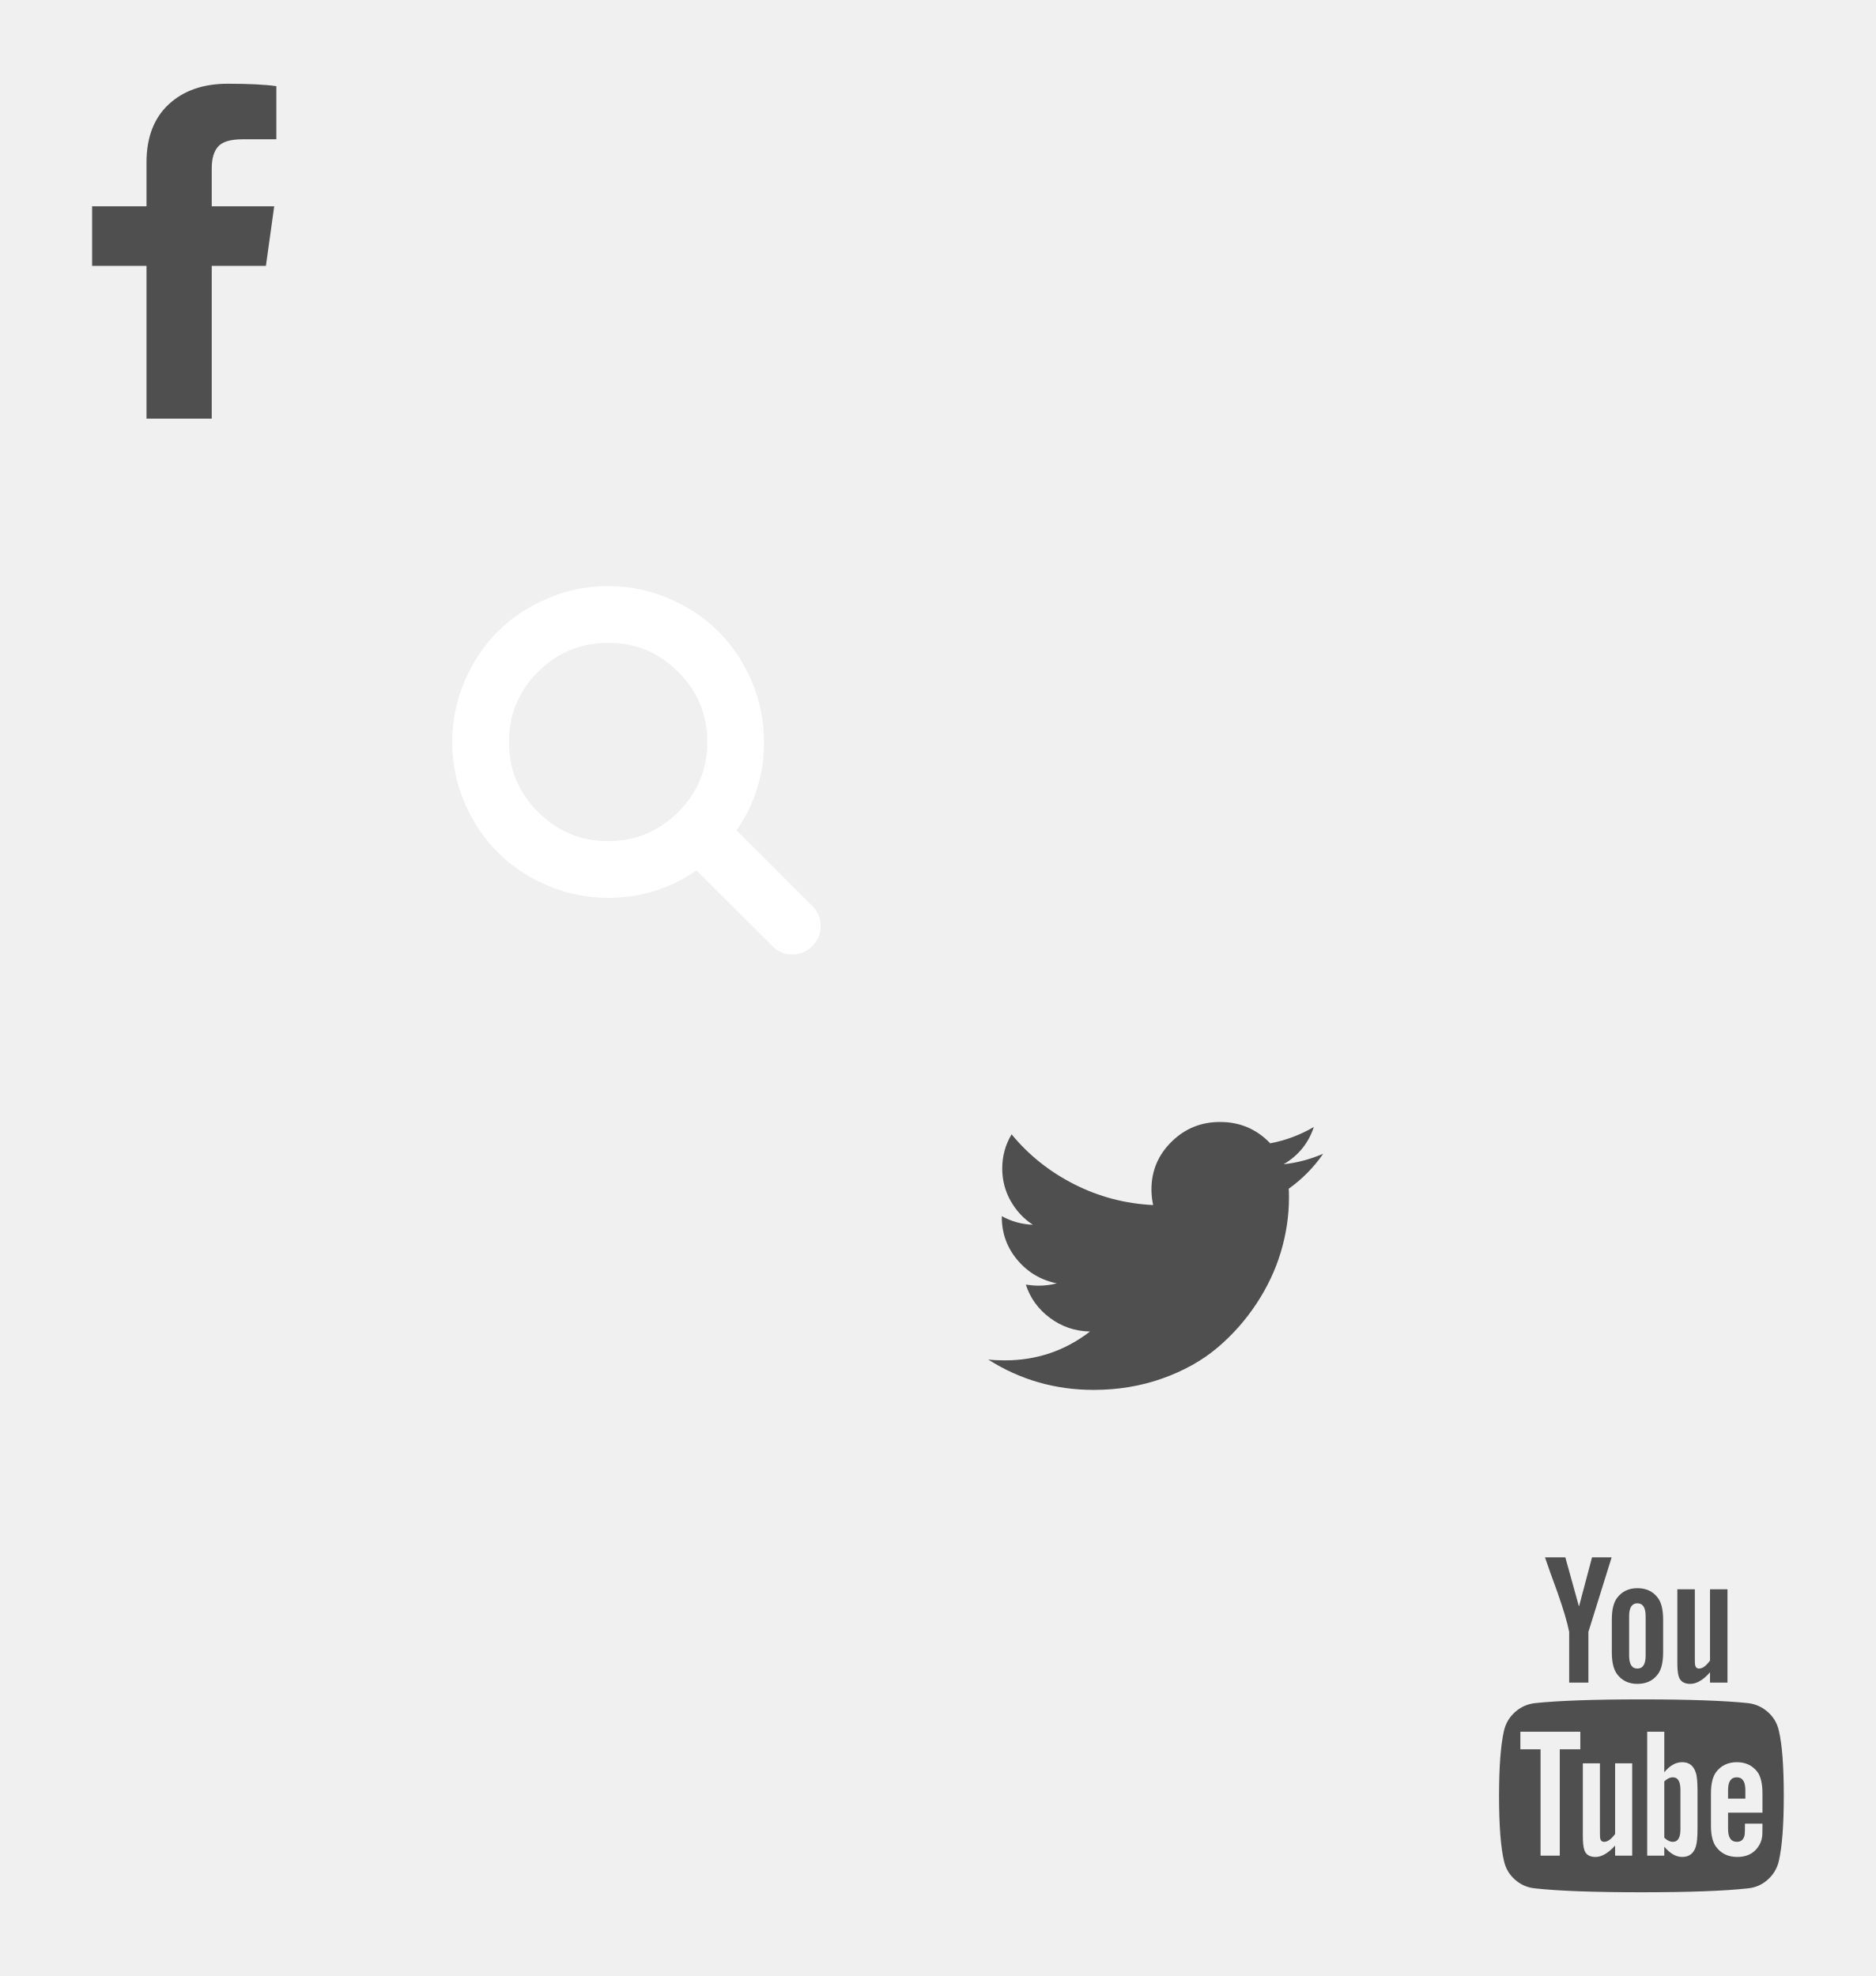
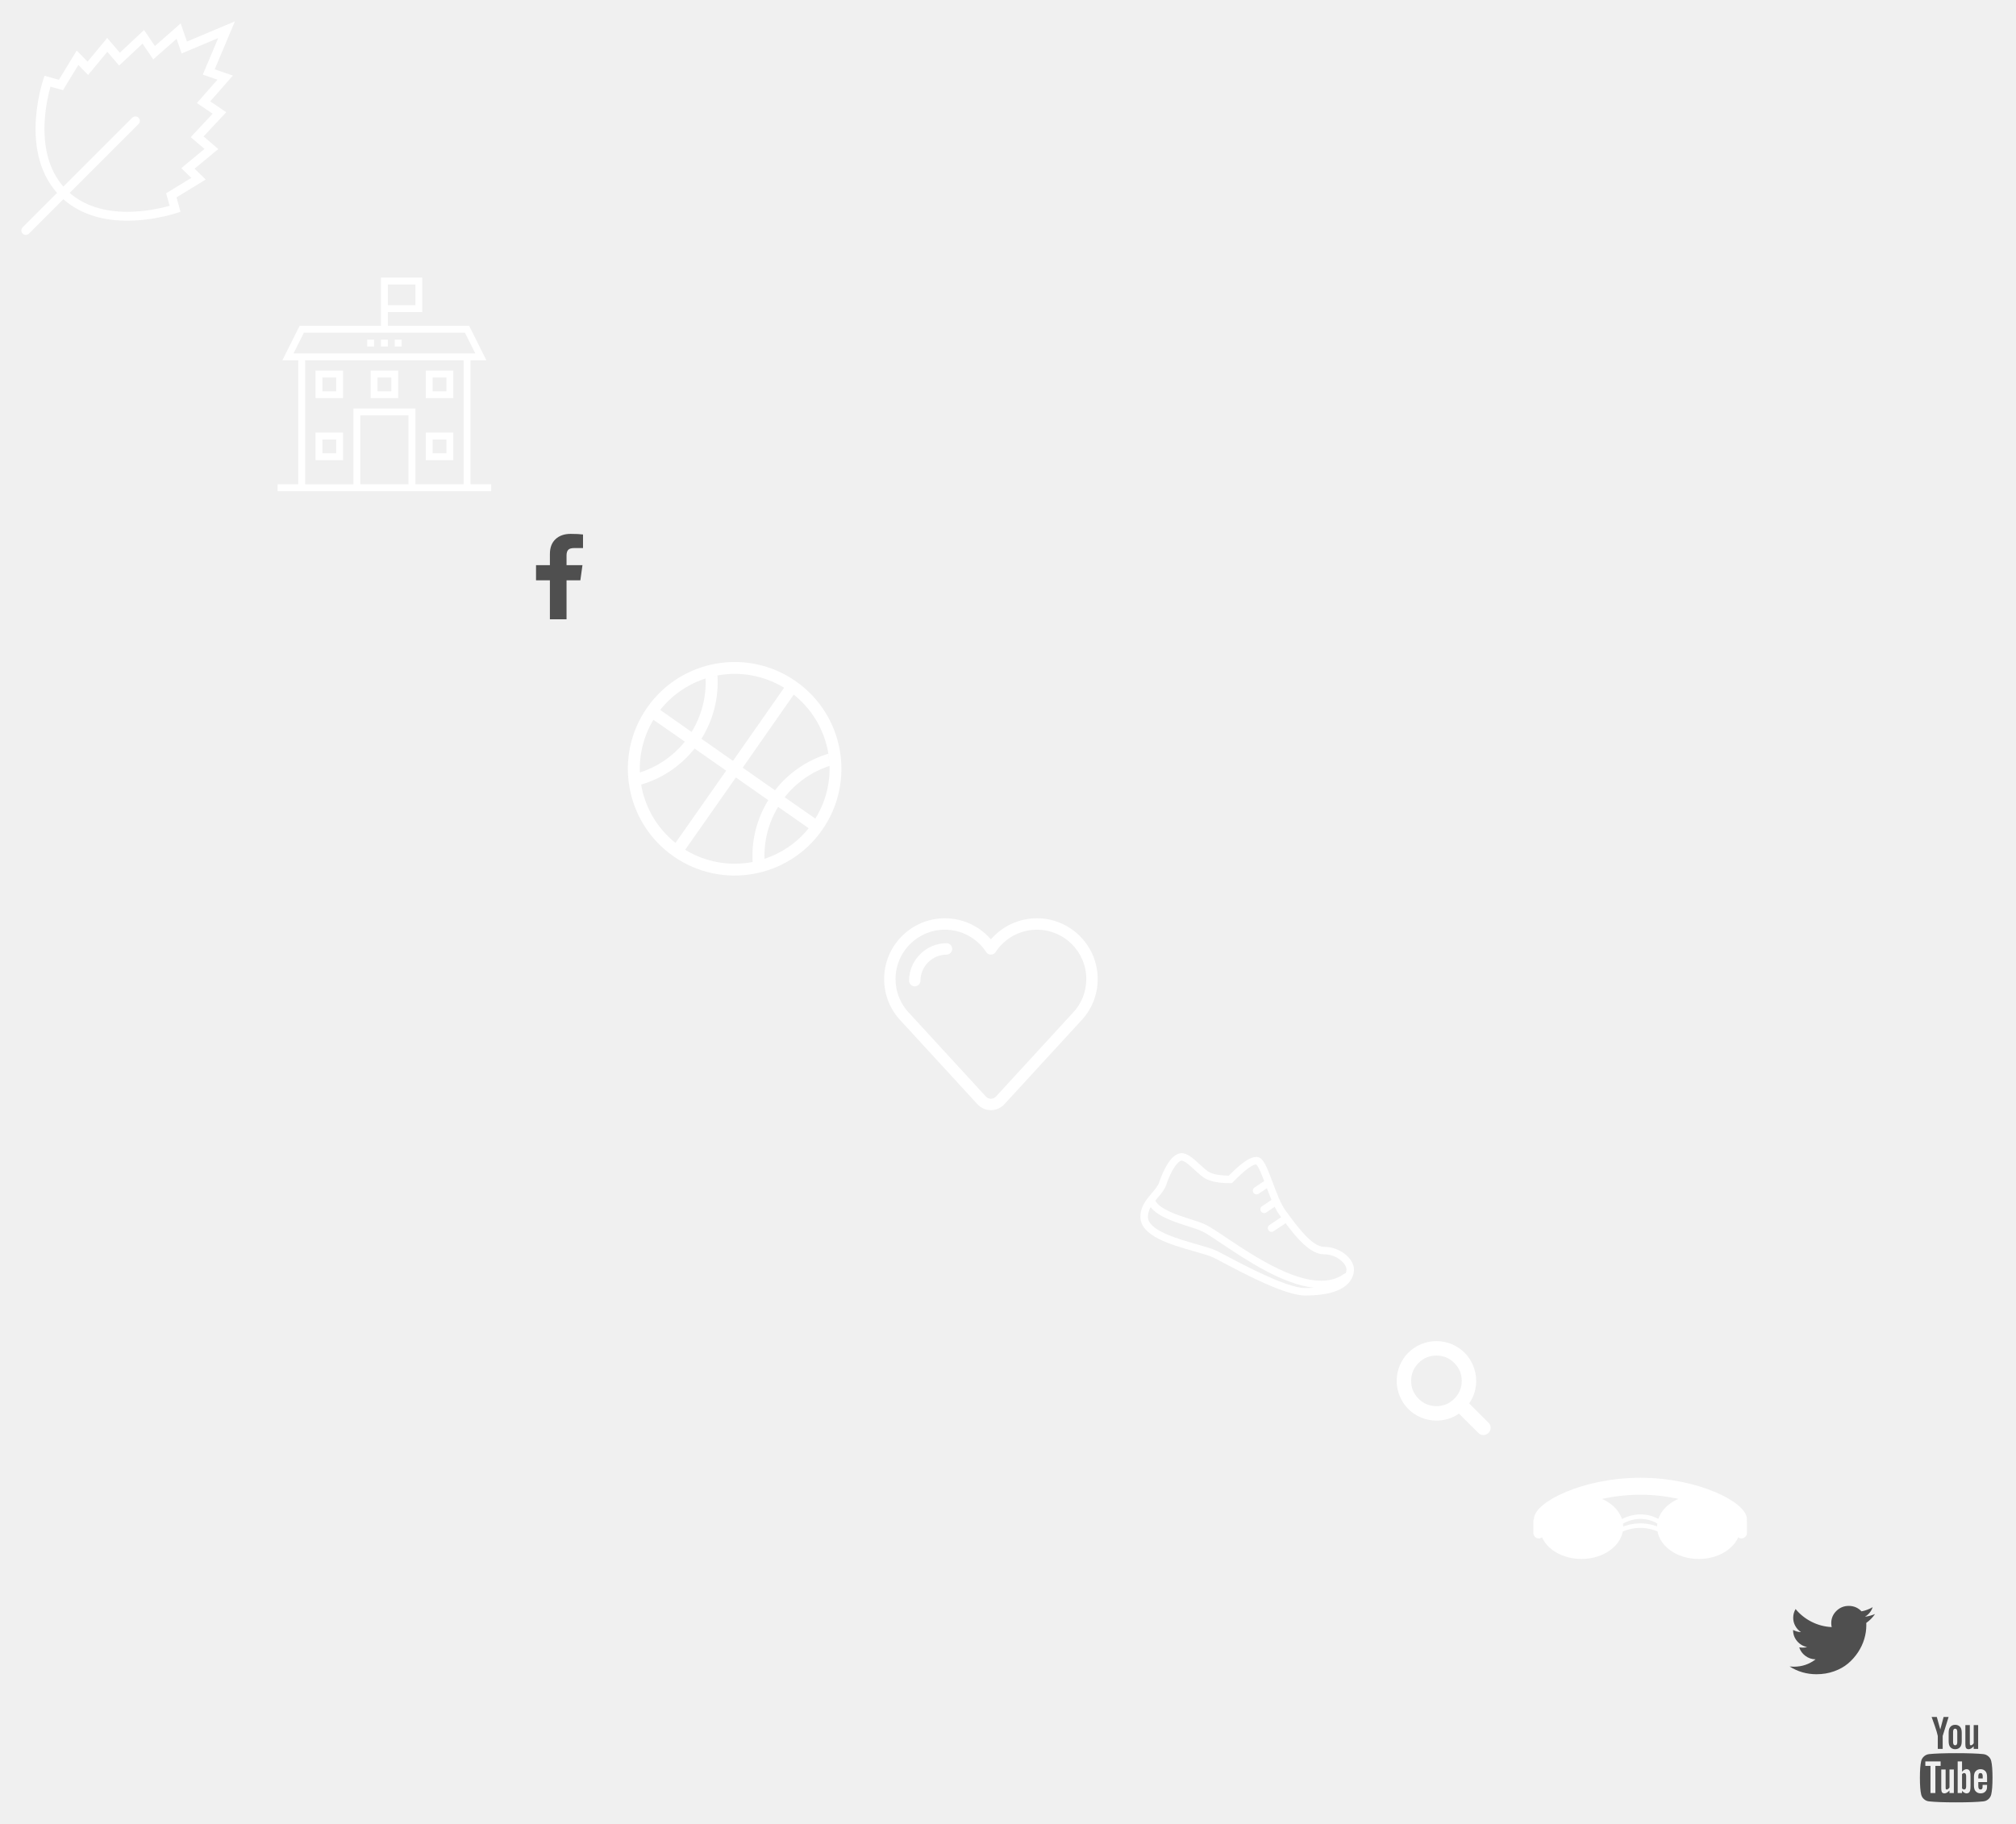
- <svg xmlns="http://www.w3.org/2000/svg" width="112" height="118" viewBox="0 0 112 118">
-   <svg width="22" height="30" viewBox="-5 -5 22 30" id="icon-facebook-f">
+ <svg xmlns="http://www.w3.org/2000/svg" width="472" height="427" viewBox="0 0 472 427">
+   <svg viewBox="-5 -5 60 60" width="60" height="60" id="icon-camps">
+     <path d="M50 0h-.003v.002L38.77 4.734 37.308.474l-6.036 5.304-2.545-3.753-5.67 5.312-2.951-3.45-4.599 5.55-2.545-2.6-4.172 6.839-3.369-.933S-.87 29.745 8.357 40.17l-8.05 8.05v.002a1.037 1.037 0 0 0 0 1.472 1.038 1.038 0 0 0 1.47 0l8.054-8.053c4.41 3.906 10 5.032 14.978 5.032 6.79 0 12.447-2.093 12.447-2.093l-.93-3.37 6.835-4.171-2.6-2.545 5.551-4.6-3.448-2.95 5.31-5.67-3.754-2.545 5.307-6.036-4.26-1.462L49.997.002H50zm-6.656 10.42l-.863 2.057 2.108.724 1.319.452-3.25 3.7-1.56 1.774 1.953 1.325 1.737 1.176-3.647 3.89-1.49 1.592 1.658 1.416 1.569 1.342-3.644 3.022-1.782 1.475 1.654 1.617.686.672-4.553 2.778-1.343.82.422 1.515.393 1.423c-2.096.582-5.786 1.401-9.902 1.401-2.735 0-5.252-.366-7.486-1.083-2.292-.737-4.312-1.86-6.015-3.343l16.159-16.158a1.043 1.043 0 0 0-1.474-1.473L9.833 38.692C8.135 36.74 6.91 34.374 6.19 31.65c-.668-2.53-.91-5.382-.717-8.476.202-3.27.852-6.13 1.337-7.884l1.422.394 1.516.42.818-1.343 2.777-4.552.675.687 1.617 1.652 1.474-1.78 3.021-3.646 1.343 1.57 1.416 1.657 1.593-1.491 3.888-3.645 1.178 1.734 1.325 1.956 1.772-1.56 3.702-3.251.452 1.319.723 2.11 2.057-.867L46.09 3.91l-2.747 6.512z" fill="#fff" />
+   </svg>
+   <svg viewBox="-5 -5 60 60" width="60" height="60" id="icon-childcare" x="60" y="60">
+     <g fill="#fff">
+       <path d="M45.157 48.386V19.35h3.721l-4.035-8.06H25.807V8.06h8.061V0h-9.675v11.29H5.148l-4.036 8.06h3.72v29.036H0V50h50v-1.614h-4.843zM25.807 1.614h6.447v4.843h-6.447V1.614zM3.72 17.746l2.422-4.842h37.716l2.422 4.842H3.72zm15.63 30.64V32.254h11.29v16.132H19.35zm24.203 0h-11.3V30.65H17.747v17.746h-11.3V19.36h37.097v29.026z" />
+       <path d="M15.325 36.29H8.868v6.446h6.447V36.29zm-1.614 4.842h-3.229v-3.228h3.229v3.228zm27.421-4.842h-6.447v6.446h6.447V36.29zm-1.614 4.842h-3.229v-3.228h3.229v3.228zm-24.193-19.36H8.868v6.447h6.447v-6.447zm-1.614 4.842h-3.229v-3.228h3.229v3.228zm27.421-4.842h-6.447v6.447h6.447v-6.447zm-1.614 4.842h-3.229v-3.228h3.229v3.228zm-11.29-4.842h-6.447v6.447h6.447v-6.447zm-1.614 4.842h-3.228v-3.228h3.228v3.228zm-2.421-12.096h1.614v1.614h-1.614zm3.228 0h1.614v1.614h-1.614zm-6.456 0h1.614v1.614h-1.614z" />
+     </g>
+   </svg>
+   <svg width="22" height="30" viewBox="-5 -5 22 30" id="icon-facebook-f" x="120" y="120">
    <path d="M11.5.144v3.173H9.501q-1.095 0-1.477.433-.382.433-.382 1.298V7.32h3.73l-.496 3.557H7.642V20H3.747v-9.123H.5V7.32h3.247V4.7q0-2.236 1.324-3.468Q6.395 0 8.597 0 10.47 0 11.5.144z" fill="#4f4f4f" />
  </svg>
-   <svg width="32" height="32" viewBox="-5 -5 32 32" id="icon-search" x="22" y="30">
+   <svg width="60" height="60" viewBox="-5 -5 60 60" id="icon-kidsteensfamilies" x="142" y="150">
+     <path d="M39.34 4.524C28.03-3.396 12.442-.648 4.523 10.66-3.396 21.97-.648 37.557 10.66 45.476c11.309 7.92 26.896 5.172 34.815-6.137l.002-.002c7.917-11.308 5.17-26.895-6.139-34.813zm4.549 32.136l-7.177-5a22.098 22.098 0 0 1 10.51-7.332 22.093 22.093 0 0 1-3.333 12.332zM38.834 7.635a22.22 22.22 0 0 1 8.388 16.693 22.378 22.378 0 0 0-.295-2.845 24.87 24.87 0 0 0-12.482 8.555l-7.56-5.3L38.834 7.636zM19.447 3.502c-.423.105-.84.222-1.25.355a22.098 22.098 0 0 1-3.278 12.521l-7.344-5.16a22.114 22.114 0 0 1 11.872-7.716zm1.5-.334c-.417.078-.834.173-1.25.273.438-.106.86-.195 1.277-.29l-.028.017zm-15 10.333l7.389 5.144a22.098 22.098 0 0 1-10.521 7.221c0 .456.05.911.1 1.367A22.12 22.12 0 0 1 5.998 13.5h-.05zm-3.02 13.854zm8.221 14.999A22.148 22.148 0 0 1 3.11 28.705a24.87 24.87 0 0 0 12.51-8.444l7.394 5.178-11.866 16.915zm13.46-19.204l-7.383-5.177a24.876 24.876 0 0 0 3.75-14.821 22.153 22.153 0 0 1 15.61 2.877L24.607 23.15zM13.42 43.96l11.87-16.923 7.583 5.311a24.87 24.87 0 0 0-3.666 14.477 22.154 22.154 0 0 1-15.788-2.867zm15.788 2.838zm2.777-.717a22.098 22.098 0 0 1 3.194-12.165l7.155 5a22.093 22.093 0 0 1-10.37 7.17l.021-.005z" fill="#fff" />
+   </svg>
+   <svg viewBox="-5 -5 60 54.92" width="60" height="54.93" id="icon-noun_130272" x="202" y="210">
+     <g fill="#fff">
+       <path d="M35.781 0C31.595 0 27.684 1.82 25 4.946A14.214 14.214 0 0 0 14.217 0C6.377 0 0 6.378 0 14.219c0 3.724 1.427 7.245 4.023 9.912L21.821 43.51c.84.913 1.968 1.416 3.178 1.416 1.211 0 2.338-.503 3.178-1.416l17.79-19.369A14.135 14.135 0 0 0 50 14.22C50.002 6.378 43.62 0 35.781 0zm8.263 22.289c-.011.008-.02.02-.032.029L26.212 41.7a1.64 1.64 0 0 1-1.212.555 1.64 1.64 0 0 1-1.211-.555L6.006 22.344c-.017-.018-.032-.037-.05-.054a11.481 11.481 0 0 1-3.286-8.07c0-6.37 5.18-11.55 11.547-11.55 3.837 0 7.414 1.898 9.568 5.077l.084.133a1.33 1.33 0 0 0 1.118.62c.466.013.877-.222 1.126-.602a11.529 11.529 0 0 1 9.668-5.228c6.37 0 11.55 5.182 11.55 11.55 0 3.033-1.166 5.9-3.286 8.07z" />
+       <path d="M14.649 5.835c-4.86 0-8.815 3.954-8.815 8.815a1.336 1.336 0 0 0 2.67 0 6.149 6.149 0 0 1 6.144-6.143 1.337 1.337 0 0 0 0-2.672z" />
+     </g>
+   </svg>
+   <svg viewBox="-5 -5 60 43.33" width="60" height="43.33" id="icon-noun_99411" x="262" y="265">
+     <path d="M42.982 21.93c-2.735 0-6.2-4.7-8.27-7.507-.24-.325-.466-.632-.677-.914-1.146-1.53-2.167-4.26-3.067-6.671-1.343-3.59-2.226-5.96-3.775-5.96-1.887 0-4.148 2.043-6.502 4.384-1.037-.01-3.128-.093-4.51-.783-.596-.298-1.427-1.063-2.233-1.803C12.452 1.3 11.038 0 9.65 0 6.892 0 4.958 5.159 4.431 6.74c-.3.9-1.018 1.743-1.777 2.636C1.41 10.84 0 12.496 0 14.912c0 4.48 7.042 6.487 12.7 8.097 1.911.545 3.561 1.013 4.452 1.46.555.276 1.33.686 2.265 1.18 5.08 2.686 14.537 7.684 19.18 7.684 10.29 0 11.403-4.294 11.403-6.14 0-2.384-3.13-5.263-7.018-5.263zm-4.386 9.649c-4.207 0-13.766-5.053-18.36-7.48-.948-.5-1.736-.917-2.3-1.199-1.037-.518-2.76-1.008-4.755-1.576-4.55-1.298-11.427-3.256-11.427-6.412 0-.85.255-1.587.642-2.272 1.782 2.252 5.611 3.476 8.76 4.478 1.333.424 2.592.824 3.363 1.21 1.027.513 2.681 1.621 4.596 2.903 5.718 3.826 14.176 9.479 21.524 10.279-.645.045-1.327.069-2.043.069zM48.1 28.09a.849.849 0 0 0-.37.148c-7.18 5.22-19.987-3.346-27.638-8.466-2.046-1.37-3.661-2.45-4.787-3.013-.894-.448-2.156-.848-3.616-1.313-2.986-.95-7.05-2.248-8.207-4.328.166-.2.336-.402.51-.605.834-.981 1.697-1.996 2.104-3.218 1.14-3.422 2.733-5.54 3.554-5.54.705 0 2.096 1.278 3.112 2.213.935.86 1.819 1.67 2.636 2.08 1.939.97 4.735.97 5.655.97h.363l.257-.257c1.416-1.417 4.03-4.031 5.442-4.127.472.346 1.239 2.25 1.862 3.894l-2.27 1.514a.877.877 0 1 0 .973 1.46l1.93-1.287c.344.909.701 1.835 1.081 2.726l-2.23 1.487a.878.878 0 0 0 .975 1.46l2-1.334c.378.752.774 1.443 1.197 2.007l.334.45c-.039.019-.083.024-.119.049l-2.631 1.754a.877.877 0 1 0 .973 1.46l2.632-1.755c.061-.04.103-.098.15-.15 2.389 3.205 5.709 7.315 9.01 7.315 3.093 0 5.264 2.277 5.264 3.509 0 .313-.054.612-.146.897z" fill="#fff" />
+   </svg>
+   <svg width="32" height="32" viewBox="-5 -5 32 32" id="icon-search" x="322" y="309">
    <path d="M15.23 9.308q0-2.446-1.738-4.185-1.738-1.738-4.184-1.738T5.123 5.123Q3.385 6.862 3.385 9.308q0 2.446 1.738 4.184 1.739 1.739 4.185 1.739 2.446 0 4.184-1.739 1.739-1.738 1.739-4.184zm6.77 11q0 .687-.502 1.19-.503.502-1.19.502-.714 0-1.19-.502l-4.535-4.522q-2.367 1.64-5.275 1.64-1.89 0-3.616-.734-1.726-.734-2.975-1.984-1.25-1.249-1.983-2.974Q0 11.198 0 9.308q0-1.89.734-3.616.734-1.726 1.983-2.975 1.25-1.25 2.975-1.983Q7.417 0 9.308 0q1.89 0 3.616.734 1.725.734 2.974 1.983 1.25 1.25 1.984 2.975.733 1.725.733 3.616 0 2.908-1.639 5.275l4.535 4.535q.489.489.489 1.19z" fill="#fff" />
  </svg>
-   <svg width="30" height="26" viewBox="-5 -5 30 26" id="icon-twitter" x="54" y="62">
+   <svg viewBox="-5 -5 60 29.01" width="60" height="29.01" id="icon-swimming" x="354" y="341">
+     <path fill="#fff" stroke-miterlimit="10" d="M19.683 10.918s5.112-4.09 10.633 0l.134 1.77s-4.905-3.341-10.903 0l.136-1.77zm-.136 1.77c5.999-3.341 10.904 0 10.904 0l-.134-1.77c-5.521-4.09-10.633 0-10.633 0l-.137 1.77zm.955-1.19c0-3.86-4.136-6.987-9.237-6.987-5.1 0-9.236 3.127-9.236 6.986 0 3.86 4.135 6.987 9.236 6.987 5.101 0 9.237-3.128 9.237-6.987m-.819.137c0-2.88-3.356-5.214-7.497-5.214-4.142 0-7.5 2.334-7.5 5.214 0 2.88 3.358 5.215 7.5 5.215 4.14 0 7.497-2.336 7.497-5.215M12.186 6.42c-4.142 0-7.499 2.334-7.499 5.214 0 2.88 3.357 5.215 7.5 5.215 4.14 0 7.497-2.336 7.497-5.215 0-2.88-3.357-5.214-7.498-5.214zM29.5 11.497c0 3.86 4.136 6.987 9.236 6.987 5.102 0 9.236-3.128 9.236-6.987s-4.135-6.986-9.236-6.986c-5.1 0-9.236 3.128-9.236 6.986M25.065.53C11.587.53.661 6.235.661 9.687c0 .5.232.987.666 1.453.224-.24.504-.497.832-.765C2.87 7.05 6.671 4.51 11.265 4.51c1.02 0 1.997.13 2.914.36 3.277-.862 6.973-1.434 10.886-1.434 3.885 0 7.556.565 10.817 1.417a11.948 11.948 0 0 1 2.853-.344c4.536 0 8.301 2.476 9.08 5.738.397.315.73.615.988.892.435-.466.665-.952.665-1.453C49.47 6.235 38.543.529 25.065.529zM2.16 10.375c-.078.366-.13.739-.13 1.122 0 3.86 4.135 6.987 9.236 6.987 5.1 0 9.236-3.128 9.236-6.987 0-3.087-2.65-5.702-6.322-6.626m0 0c-.916-.23-1.894-.36-2.914-.36-4.594 0-8.394 2.54-9.106 5.864m33.724-5.52c-3.705.909-6.385 3.538-6.385 6.642 0 3.86 4.136 6.987 9.237 6.987s9.236-3.128 9.236-6.987c0-.427-.058-.843-.156-1.248m0 0c-.779-3.262-4.543-5.738-9.08-5.738-.996 0-1.953.122-2.852.343m-5.567 6.78c0 2.88 3.358 5.215 7.498 5.215 4.142 0 7.498-2.336 7.498-5.215 0-2.88-3.356-5.214-7.498-5.214-4.14 0-7.498 2.334-7.498 5.214m0 0c0 2.88 3.358 5.215 7.498 5.215 4.142 0 7.498-2.336 7.498-5.215 0-2.88-3.356-5.214-7.498-5.214-4.14 0-7.498 2.334-7.498 5.214zm-12.951-.86c-.928-2.12-4.903-2.65-5.947-2.65m6.289 4.108a.074.074 0 0 0-.074-.075.074.074 0 0 0 0 .149c.04 0 .074-.034.074-.074m25.536-1.458c-.927-2.12-4.903-2.65-5.947-2.65m6.29 4.108a.074.074 0 1 0-.15 0c0 .04.034.074.075.074a.074.074 0 0 0 .075-.074M.53 12.929a.75.75 0 1 0 1.5 0v-2.73a.75.75 0 1 0-1.5 0v2.73zm0 0a.75.75 0 1 0 1.5 0v-2.73a.75.75 0 1 0-1.5 0v2.73zm47.442 0a.75.75 0 0 0 1.5 0v-2.73a.75.75 0 1 0-1.5 0v2.73zm0 0a.75.75 0 0 0 1.5 0v-2.73a.75.75 0 1 0-1.5 0v2.73z" stroke="#fff" stroke-width="1.059" stroke-linecap="round" stroke-linejoin="round" />
+   </svg>
+   <svg width="30" height="26" viewBox="-5 -5 30 26" id="icon-twitter" x="414" y="371">
    <path d="M20 1.9q-.85 1.225-2.056 2.087.013.175.013.525 0 1.625-.482 3.244-.483 1.619-1.466 3.106-.984 1.488-2.341 2.632-1.358 1.143-3.275 1.825Q8.477 16 6.294 16 2.855 16 0 14.187q.444.05.99.05 2.855 0 5.089-1.724-1.333-.025-2.386-.807-1.053-.78-1.447-1.993.419.062.774.062.546 0 1.079-.137-1.421-.288-2.354-1.394Q.812 7.138.812 5.675v-.05q.863.475 1.853.513-.838-.55-1.333-1.438-.494-.887-.494-1.925 0-1.1.558-2.037Q2.93 2.6 5.133 3.718q2.202 1.12 4.715 1.245-.102-.475-.102-.925 0-1.675 1.2-2.857Q12.144 0 13.845 0q1.776 0 2.994 1.275 1.383-.262 2.602-.975-.47 1.437-1.802 2.225Q18.82 2.4 20 1.9z" fill="#4f4f4f" />
  </svg>
-   <svg width="28" height="30" viewBox="-5 -5 28 30" id="icon-youtube" x="84" y="88">
+   <svg width="28" height="30" viewBox="-5 -5 28 30" id="icon-youtube" x="444" y="397">
    <path d="M11.329 13.884v2.355q0 .748-.448.748-.264 0-.516-.246v-3.36q.252-.245.516-.245.448 0 .448.748zm3.877.011v.513h-1.033v-.513q0-.759.517-.759.516 0 .516.759zM4.125 11.462h1.227v-1.05H1.773v1.05h1.205v6.35h1.147v-6.35zm3.303 6.35H8.45V12.3H7.43v4.219q-.345.469-.654.469-.207 0-.241-.235-.012-.033-.012-.39V12.3h-1.02v4.364q0 .547.091.815.138.413.665.413.551 0 1.17-.681v.603zm4.922-1.651v-2.199q0-.815-.104-1.105-.195-.625-.814-.625-.574 0-1.067.603v-2.422h-1.02v7.4h1.02v-.536q.516.614 1.067.614.62 0 .814-.614.104-.302.104-1.116zm3.877-.112v-.145h-1.044q0 .57-.023.68-.08.403-.459.403-.528 0-.528-.77v-.972h2.054v-1.15q0-.88-.31-1.294-.447-.569-1.216-.569-.78 0-1.227.57-.322.412-.322 1.294v1.93q0 .882.333 1.295.447.57 1.239.57.826 0 1.239-.592.206-.301.24-.603.024-.1.024-.647zM9.252 5.859V3.515q0-.77-.493-.77t-.493.77V5.86q0 .781.493.781t.493-.78zm8.248 8.382q0 2.612-.298 3.906-.16.659-.666 1.105-.504.447-1.17.514Q13.256 20 9 20t-6.366-.234q-.666-.068-1.176-.514-.51-.446-.66-1.105Q.5 16.897.5 14.241q0-2.612.298-3.906.16-.659.666-1.105.504-.447 1.181-.525 2.1-.223 6.355-.223 4.256 0 6.366.223.666.078 1.176.525.51.446.66 1.105.298 1.25.298 3.906zM6.052 0h1.17L5.834 4.453v3.025H4.687V4.453q-.16-.826-.7-2.366Q3.563.937 3.242 0h1.215l.815 2.935zm4.244 3.717V5.67q0 .904-.321 1.317-.424.569-1.216.569-.768 0-1.204-.57-.322-.423-.322-1.316V3.717q0-.893.322-1.306.436-.57 1.204-.57.792 0 1.216.57.321.413.321 1.306zm3.843-1.809v5.57h-1.044v-.614q-.608.692-1.181.692-.528 0-.677-.413-.092-.268-.092-.837V1.908h1.044v4.097q0 .368.011.39.035.246.241.246.31 0 .654-.48V1.908h1.044z" fill="#4f4f4f" />
  </svg>
</svg>
